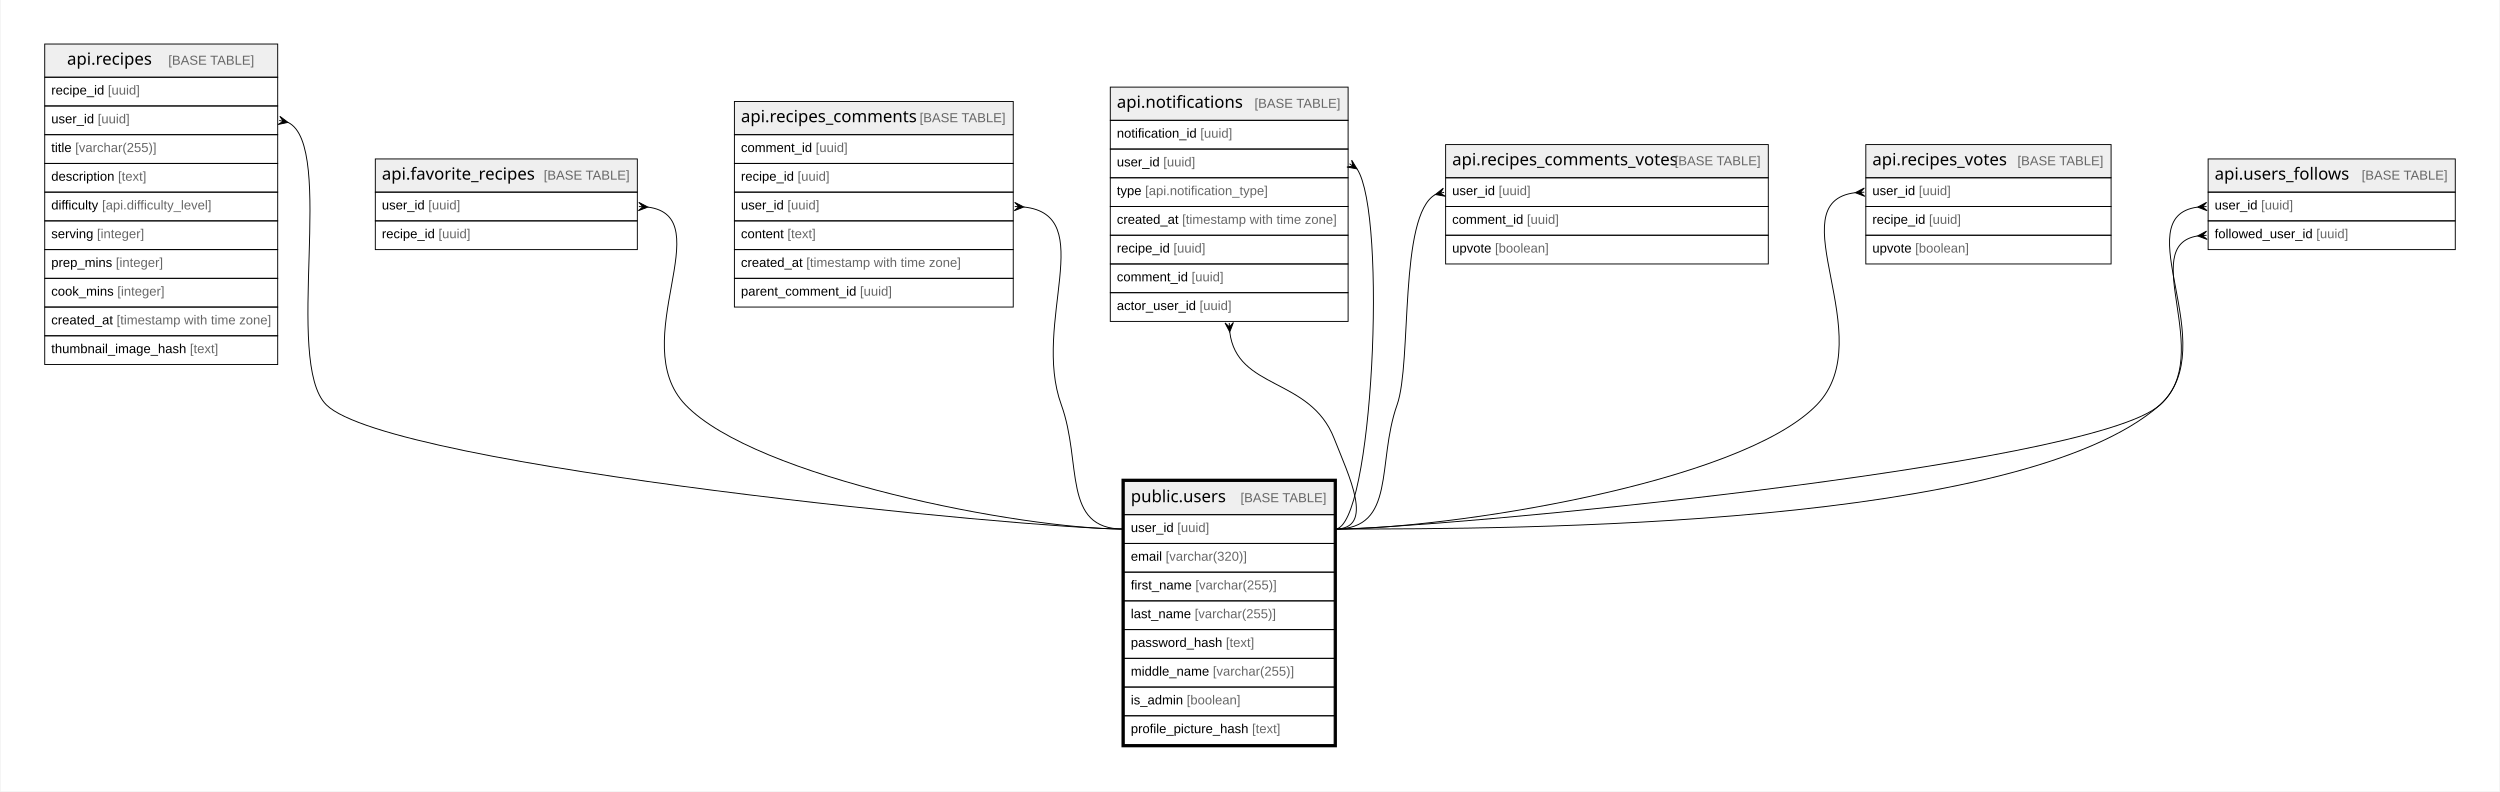
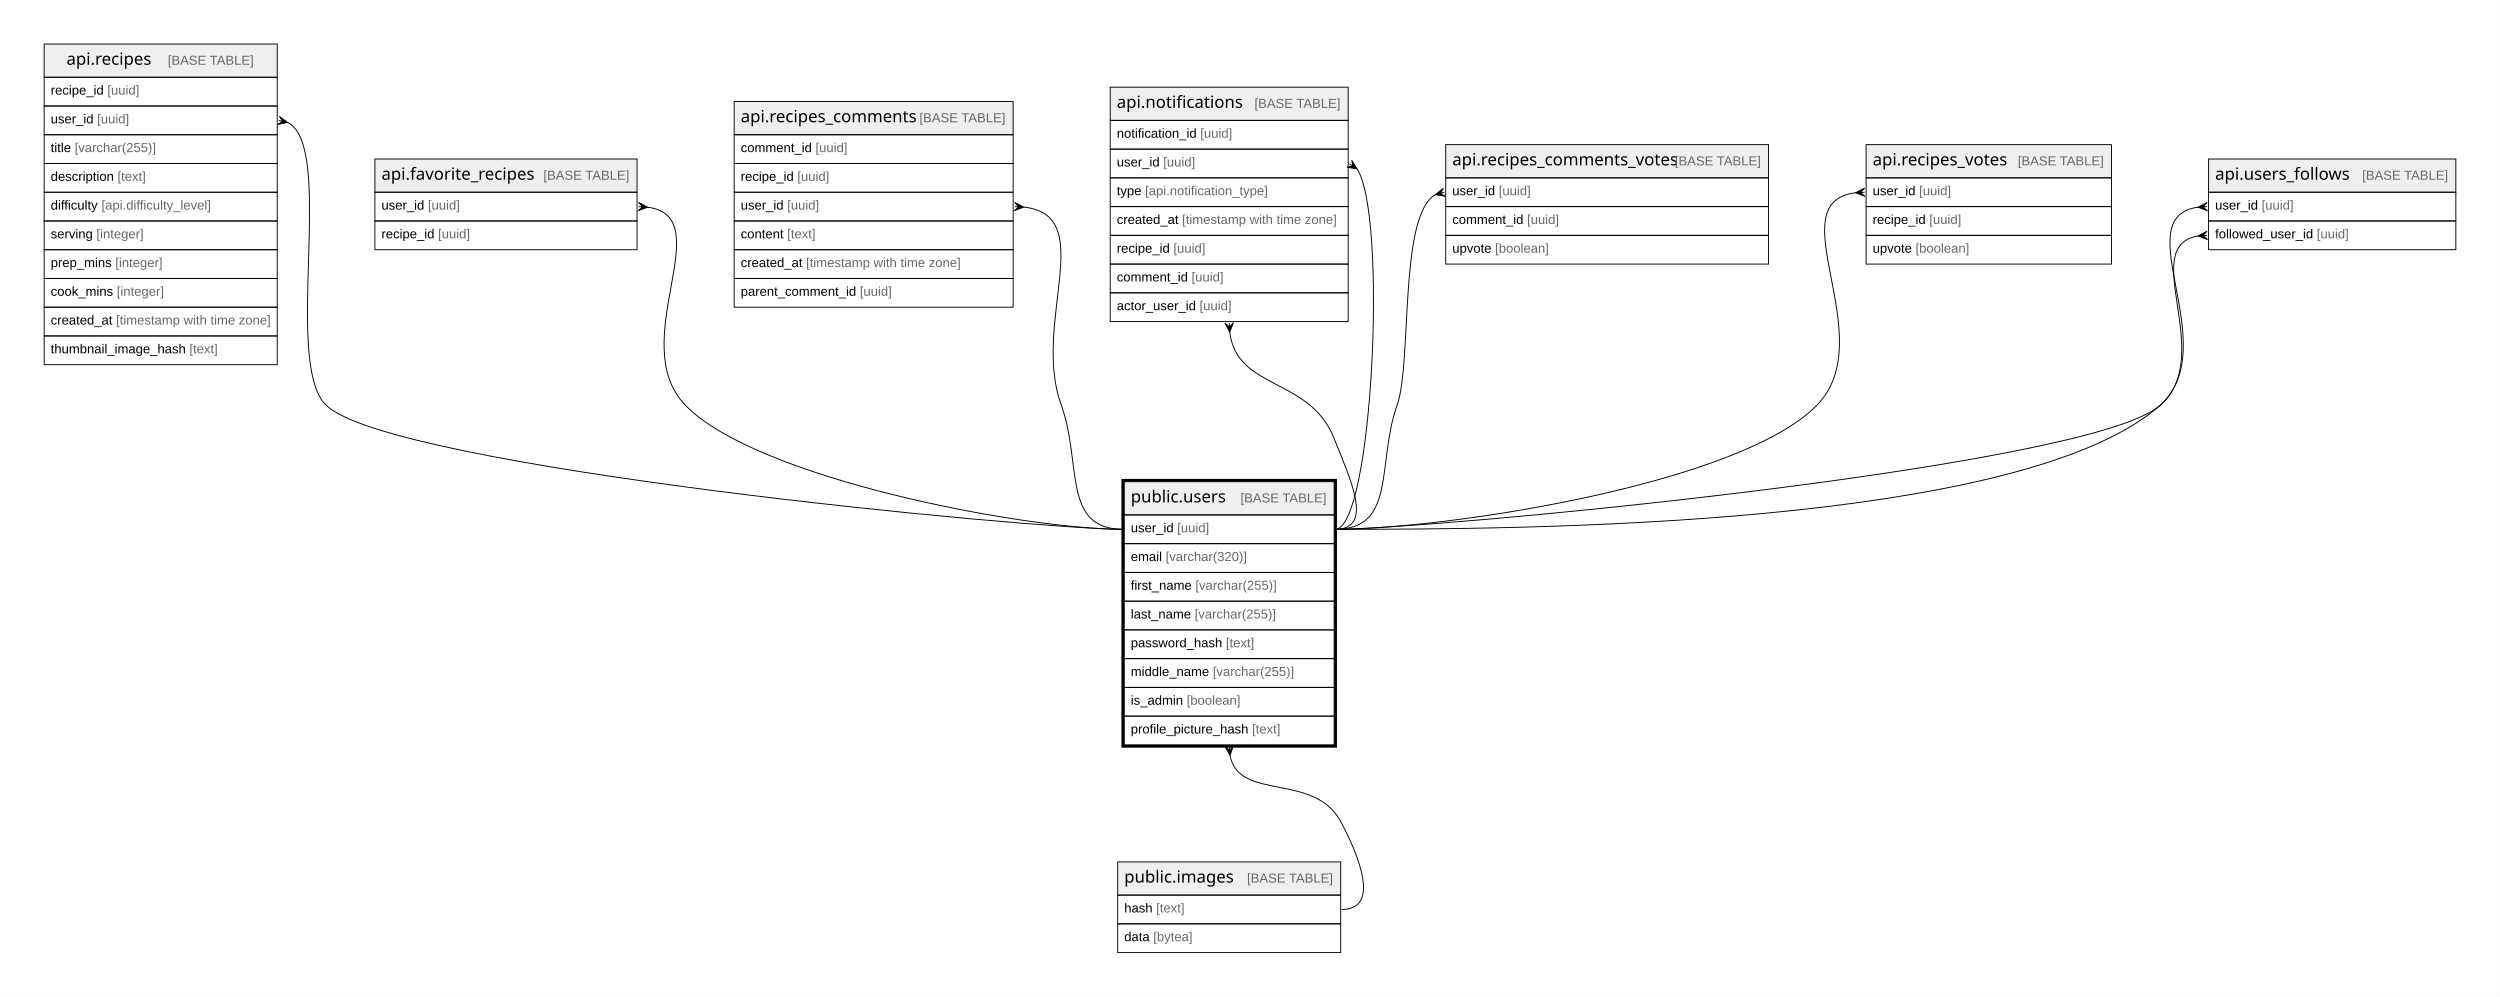
- <svg xmlns="http://www.w3.org/2000/svg" width="2679pt" height="848pt" viewBox="0.00 0.00 2678.77 848.40">
-   <g id="graph0" class="graph" transform="scale(1 1) rotate(0) translate(4 844.4)">
-     <polygon fill="white" stroke="none" points="-4,4 -4,-844.4 2674.77,-844.4 2674.77,4 -4,4" />
+ <svg xmlns="http://www.w3.org/2000/svg" width="2679pt" height="1068pt" viewBox="0.00 0.00 2678.77 1068.00">
+   <g id="graph0" class="graph" transform="scale(1 1) rotate(0) translate(4 1064)">
+     <polygon fill="white" stroke="none" points="-4,4 -4,-1064 2674.77,-1064 2674.77,4 -4,4" />
    <g id="node1" class="node">
-       <polygon fill="#efefef" stroke="none" points="1200.6,-292.6 1200.6,-328.2 1425.57,-328.2 1425.57,-292.6 1200.6,-292.6" />
-       <polygon fill="none" stroke="black" points="1200.6,-292.6 1200.6,-328.2 1425.57,-328.2 1425.57,-292.6 1200.6,-292.6" />
-       <text text-anchor="start" x="1207.6" y="-306" font-family="Arial Bold" font-size="18.00">public.users</text>
-       <text text-anchor="start" x="1294.08" y="-306" font-family="Arial" font-size="14.00">    </text>
-       <text text-anchor="start" x="1325.2" y="-306" font-family="Arial" font-size="14.00" fill="#666666">[BASE TABLE]</text>
-       <polygon fill="none" stroke="black" points="1200.6,-261.8 1200.6,-292.6 1425.57,-292.6 1425.57,-261.8 1200.6,-261.8" />
-       <text text-anchor="start" x="1207.6" y="-274" font-family="Arial" font-size="14.00">user_id </text>
-       <text text-anchor="start" x="1257.41" y="-274" font-family="Arial" font-size="14.00" fill="#666666">[uuid]</text>
-       <polygon fill="none" stroke="black" points="1200.6,-231 1200.6,-261.8 1425.57,-261.8 1425.57,-231 1200.6,-231" />
-       <text text-anchor="start" x="1207.6" y="-243.2" font-family="Arial" font-size="14.00">email </text>
-       <text text-anchor="start" x="1244.94" y="-243.2" font-family="Arial" font-size="14.00" fill="#666666">[varchar(320)]</text>
-       <polygon fill="none" stroke="black" points="1200.6,-200.2 1200.6,-231 1425.57,-231 1425.57,-200.2 1200.6,-200.2" />
-       <text text-anchor="start" x="1207.6" y="-212.4" font-family="Arial" font-size="14.00">first_name </text>
-       <text text-anchor="start" x="1276.85" y="-212.4" font-family="Arial" font-size="14.00" fill="#666666">[varchar(255)]</text>
-       <polygon fill="none" stroke="black" points="1200.6,-169.4 1200.6,-200.2 1425.57,-200.2 1425.57,-169.4 1200.6,-169.4" />
-       <text text-anchor="start" x="1207.6" y="-181.6" font-family="Arial" font-size="14.00">last_name </text>
-       <text text-anchor="start" x="1276.08" y="-181.6" font-family="Arial" font-size="14.00" fill="#666666">[varchar(255)]</text>
-       <polygon fill="none" stroke="black" points="1200.6,-138.6 1200.6,-169.4 1425.57,-169.4 1425.57,-138.6 1200.6,-138.6" />
-       <text text-anchor="start" x="1207.6" y="-150.8" font-family="Arial" font-size="14.00">password_hash </text>
-       <text text-anchor="start" x="1309.55" y="-150.8" font-family="Arial" font-size="14.00" fill="#666666">[text]</text>
-       <polygon fill="none" stroke="black" points="1200.6,-107.8 1200.6,-138.6 1425.57,-138.6 1425.57,-107.8 1200.6,-107.8" />
-       <text text-anchor="start" x="1207.6" y="-120" font-family="Arial" font-size="14.00">middle_name </text>
-       <text text-anchor="start" x="1295.54" y="-120" font-family="Arial" font-size="14.00" fill="#666666">[varchar(255)]</text>
-       <polygon fill="none" stroke="black" points="1200.6,-77 1200.6,-107.8 1425.57,-107.8 1425.57,-77 1200.6,-77" />
-       <text text-anchor="start" x="1207.6" y="-89.2" font-family="Arial" font-size="14.00">is_admin </text>
-       <text text-anchor="start" x="1267.52" y="-89.2" font-family="Arial" font-size="14.00" fill="#666666">[boolean]</text>
-       <polygon fill="none" stroke="black" points="1200.6,-46.2 1200.6,-77 1425.57,-77 1425.57,-46.2 1200.6,-46.2" />
-       <text text-anchor="start" x="1207.6" y="-58.4" font-family="Arial" font-size="14.00">profile_picture_hash </text>
-       <text text-anchor="start" x="1337.57" y="-58.4" font-family="Arial" font-size="14.00" fill="#666666">[text]</text>
-       <polygon fill="none" stroke="black" stroke-width="3" points="1199.1,-44.7 1199.1,-329.7 1427.07,-329.7 1427.07,-44.7 1199.1,-44.7" />
+       <polygon fill="#efefef" stroke="none" points="1200.6,-512.2 1200.6,-547.8 1425.57,-547.8 1425.57,-512.2 1200.6,-512.2" />
+       <polygon fill="none" stroke="black" points="1200.6,-512.2 1200.6,-547.8 1425.57,-547.8 1425.57,-512.2 1200.6,-512.2" />
+       <text text-anchor="start" x="1207.6" y="-525.6" font-family="Arial Bold" font-size="18.00">public.users</text>
+       <text text-anchor="start" x="1294.08" y="-525.6" font-family="Arial" font-size="14.00">    </text>
+       <text text-anchor="start" x="1325.2" y="-525.6" font-family="Arial" font-size="14.00" fill="#666666">[BASE TABLE]</text>
+       <polygon fill="none" stroke="black" points="1200.6,-481.4 1200.6,-512.2 1425.57,-512.2 1425.57,-481.4 1200.6,-481.4" />
+       <text text-anchor="start" x="1207.6" y="-493.6" font-family="Arial" font-size="14.00">user_id </text>
+       <text text-anchor="start" x="1257.41" y="-493.6" font-family="Arial" font-size="14.00" fill="#666666">[uuid]</text>
+       <polygon fill="none" stroke="black" points="1200.6,-450.6 1200.6,-481.4 1425.57,-481.4 1425.57,-450.6 1200.6,-450.6" />
+       <text text-anchor="start" x="1207.6" y="-462.8" font-family="Arial" font-size="14.00">email </text>
+       <text text-anchor="start" x="1244.94" y="-462.8" font-family="Arial" font-size="14.00" fill="#666666">[varchar(320)]</text>
+       <polygon fill="none" stroke="black" points="1200.6,-419.8 1200.6,-450.6 1425.57,-450.6 1425.57,-419.8 1200.6,-419.8" />
+       <text text-anchor="start" x="1207.6" y="-432" font-family="Arial" font-size="14.00">first_name </text>
+       <text text-anchor="start" x="1276.85" y="-432" font-family="Arial" font-size="14.00" fill="#666666">[varchar(255)]</text>
+       <polygon fill="none" stroke="black" points="1200.6,-389 1200.6,-419.8 1425.57,-419.8 1425.57,-389 1200.6,-389" />
+       <text text-anchor="start" x="1207.6" y="-401.2" font-family="Arial" font-size="14.00">last_name </text>
+       <text text-anchor="start" x="1276.08" y="-401.2" font-family="Arial" font-size="14.00" fill="#666666">[varchar(255)]</text>
+       <polygon fill="none" stroke="black" points="1200.6,-358.2 1200.6,-389 1425.57,-389 1425.57,-358.2 1200.6,-358.2" />
+       <text text-anchor="start" x="1207.6" y="-370.4" font-family="Arial" font-size="14.00">password_hash </text>
+       <text text-anchor="start" x="1309.55" y="-370.4" font-family="Arial" font-size="14.00" fill="#666666">[text]</text>
+       <polygon fill="none" stroke="black" points="1200.6,-327.4 1200.6,-358.2 1425.57,-358.2 1425.57,-327.4 1200.6,-327.4" />
+       <text text-anchor="start" x="1207.6" y="-339.6" font-family="Arial" font-size="14.00">middle_name </text>
+       <text text-anchor="start" x="1295.54" y="-339.6" font-family="Arial" font-size="14.00" fill="#666666">[varchar(255)]</text>
+       <polygon fill="none" stroke="black" points="1200.6,-296.6 1200.6,-327.4 1425.57,-327.4 1425.57,-296.6 1200.6,-296.6" />
+       <text text-anchor="start" x="1207.6" y="-308.8" font-family="Arial" font-size="14.00">is_admin </text>
+       <text text-anchor="start" x="1267.52" y="-308.8" font-family="Arial" font-size="14.00" fill="#666666">[boolean]</text>
+       <polygon fill="none" stroke="black" points="1200.6,-265.8 1200.6,-296.6 1425.57,-296.6 1425.57,-265.8 1200.6,-265.8" />
+       <text text-anchor="start" x="1207.6" y="-278" font-family="Arial" font-size="14.00">profile_picture_hash </text>
+       <text text-anchor="start" x="1337.57" y="-278" font-family="Arial" font-size="14.00" fill="#666666">[text]</text>
+       <polygon fill="none" stroke="black" stroke-width="3" points="1199.1,-264.3 1199.1,-549.3 1427.07,-549.3 1427.07,-264.3 1199.1,-264.3" />
+     </g>
+     <g id="node9" class="node">
+       <polygon fill="#efefef" stroke="none" points="1193.6,-104.8 1193.6,-140.4 1432.57,-140.4 1432.57,-104.8 1193.6,-104.8" />
+       <polygon fill="none" stroke="black" points="1193.6,-104.8 1193.6,-140.4 1432.57,-140.4 1432.57,-104.8 1193.6,-104.8" />
+       <text text-anchor="start" x="1200.6" y="-118.2" font-family="Arial Bold" font-size="18.00">public.images</text>
+       <text text-anchor="start" x="1301.08" y="-118.2" font-family="Arial" font-size="14.00">    </text>
+       <text text-anchor="start" x="1332.2" y="-118.2" font-family="Arial" font-size="14.00" fill="#666666">[BASE TABLE]</text>
+       <polygon fill="none" stroke="black" points="1193.6,-74 1193.6,-104.8 1432.57,-104.8 1432.57,-74 1193.6,-74" />
+       <text text-anchor="start" x="1200.6" y="-86.2" font-family="Arial" font-size="14.00">hash </text>
+       <text text-anchor="start" x="1234.85" y="-86.2" font-family="Arial" font-size="14.00" fill="#666666">[text]</text>
+       <polygon fill="none" stroke="black" points="1193.6,-43.2 1193.6,-74 1432.57,-74 1432.57,-43.2 1193.6,-43.2" />
+       <text text-anchor="start" x="1200.6" y="-55.4" font-family="Arial" font-size="14.00">data </text>
+       <text text-anchor="start" x="1231.74" y="-55.4" font-family="Arial" font-size="14.00" fill="#666666">[bytea]</text>
+     </g>
+     <g id="edge10" class="edge">
+       <path fill="none" stroke="black" d="M1313.97,-254.54C1323.33,-204.9 1404,-236.87 1432.57,-183.6 1452.36,-146.7 1475.44,-89.4 1433.57,-89.4" />
+       <polygon fill="black" stroke="black" points="1313.98,-254.5 1308.63,-264.08 1313.52,-259.82 1313.14,-264.13 1313.14,-264.13 1313.14,-264.13 1313.52,-259.82 1317.6,-264.86 1313.98,-254.5" />
    </g>
    <g id="node2" class="node">
-       <polygon fill="#efefef" stroke="none" points="43.2,-761.6 43.2,-797.2 292.97,-797.2 292.97,-761.6 43.2,-761.6" />
-       <polygon fill="none" stroke="black" points="43.2,-761.6 43.2,-797.2 292.97,-797.2 292.97,-761.6 43.2,-761.6" />
-       <text text-anchor="start" x="67.11" y="-775" font-family="Arial Bold" font-size="18.00">api.recipes</text>
-       <text text-anchor="start" x="144.57" y="-775" font-family="Arial" font-size="14.00">    </text>
-       <text text-anchor="start" x="175.69" y="-775" font-family="Arial" font-size="14.00" fill="#666666">[BASE TABLE]</text>
-       <polygon fill="none" stroke="black" points="43.2,-730.8 43.2,-761.6 292.97,-761.6 292.97,-730.8 43.2,-730.8" />
-       <text text-anchor="start" x="50.2" y="-743" font-family="Arial" font-size="14.00">recipe_id </text>
-       <text text-anchor="start" x="110.9" y="-743" font-family="Arial" font-size="14.00" fill="#666666">[uuid]</text>
-       <polygon fill="none" stroke="black" points="43.2,-700 43.2,-730.8 292.97,-730.8 292.97,-700 43.2,-700" />
-       <text text-anchor="start" x="50.2" y="-712.2" font-family="Arial" font-size="14.00">user_id </text>
-       <text text-anchor="start" x="100.01" y="-712.2" font-family="Arial" font-size="14.00" fill="#666666">[uuid]</text>
-       <polygon fill="none" stroke="black" points="43.2,-669.2 43.2,-700 292.97,-700 292.97,-669.2 43.2,-669.2" />
-       <text text-anchor="start" x="50.2" y="-681.4" font-family="Arial" font-size="14.00">title </text>
-       <text text-anchor="start" x="75.88" y="-681.4" font-family="Arial" font-size="14.00" fill="#666666">[varchar(255)]</text>
-       <polygon fill="none" stroke="black" points="43.2,-638.4 43.2,-669.2 292.97,-669.2 292.97,-638.4 43.2,-638.4" />
-       <text text-anchor="start" x="50.2" y="-650.6" font-family="Arial" font-size="14.00">description </text>
-       <text text-anchor="start" x="121.79" y="-650.6" font-family="Arial" font-size="14.00" fill="#666666">[text]</text>
-       <polygon fill="none" stroke="black" points="43.2,-607.6 43.2,-638.4 292.97,-638.4 292.97,-607.6 43.2,-607.6" />
-       <text text-anchor="start" x="50.2" y="-619.8" font-family="Arial" font-size="14.00">difficulty </text>
-       <text text-anchor="start" x="104.66" y="-619.8" font-family="Arial" font-size="14.00" fill="#666666">[api.difficulty_level]</text>
-       <polygon fill="none" stroke="black" points="43.2,-576.8 43.2,-607.6 292.97,-607.6 292.97,-576.8 43.2,-576.8" />
-       <text text-anchor="start" x="50.2" y="-589" font-family="Arial" font-size="14.00">serving </text>
-       <text text-anchor="start" x="99.22" y="-589" font-family="Arial" font-size="14.00" fill="#666666">[integer]</text>
-       <polygon fill="none" stroke="black" points="43.2,-546 43.2,-576.8 292.97,-576.8 292.97,-546 43.2,-546" />
-       <text text-anchor="start" x="50.2" y="-558.2" font-family="Arial" font-size="14.00">prep_mins </text>
-       <text text-anchor="start" x="119.45" y="-558.2" font-family="Arial" font-size="14.00" fill="#666666">[integer]</text>
-       <polygon fill="none" stroke="black" points="43.2,-515.2 43.2,-546 292.97,-546 292.97,-515.2 43.2,-515.2" />
-       <text text-anchor="start" x="50.2" y="-527.4" font-family="Arial" font-size="14.00">cook_mins </text>
-       <text text-anchor="start" x="121.01" y="-527.4" font-family="Arial" font-size="14.00" fill="#666666">[integer]</text>
-       <polygon fill="none" stroke="black" points="43.2,-484.4 43.2,-515.2 292.97,-515.2 292.97,-484.4 43.2,-484.4" />
-       <text text-anchor="start" x="50.2" y="-496.6" font-family="Arial" font-size="14.00">created_at </text>
-       <text text-anchor="start" x="120.25" y="-496.6" font-family="Arial" font-size="14.00" fill="#666666">[timestamp with time zone]</text>
-       <polygon fill="none" stroke="black" points="43.2,-453.6 43.2,-484.4 292.97,-484.4 292.97,-453.6 43.2,-453.6" />
-       <text text-anchor="start" x="50.2" y="-465.8" font-family="Arial" font-size="14.00">thumbnail_image_hash </text>
-       <text text-anchor="start" x="198.85" y="-465.8" font-family="Arial" font-size="14.00" fill="#666666">[text]</text>
+       <polygon fill="#efefef" stroke="none" points="43.2,-981.2 43.2,-1016.8 292.97,-1016.8 292.97,-981.2 43.2,-981.2" />
+       <polygon fill="none" stroke="black" points="43.2,-981.2 43.2,-1016.8 292.97,-1016.8 292.97,-981.2 43.2,-981.2" />
+       <text text-anchor="start" x="67.11" y="-994.6" font-family="Arial Bold" font-size="18.00">api.recipes</text>
+       <text text-anchor="start" x="144.57" y="-994.6" font-family="Arial" font-size="14.00">    </text>
+       <text text-anchor="start" x="175.69" y="-994.6" font-family="Arial" font-size="14.00" fill="#666666">[BASE TABLE]</text>
+       <polygon fill="none" stroke="black" points="43.2,-950.4 43.2,-981.2 292.97,-981.2 292.97,-950.4 43.2,-950.4" />
+       <text text-anchor="start" x="50.2" y="-962.6" font-family="Arial" font-size="14.00">recipe_id </text>
+       <text text-anchor="start" x="110.9" y="-962.6" font-family="Arial" font-size="14.00" fill="#666666">[uuid]</text>
+       <polygon fill="none" stroke="black" points="43.2,-919.6 43.2,-950.4 292.97,-950.4 292.97,-919.6 43.2,-919.6" />
+       <text text-anchor="start" x="50.2" y="-931.8" font-family="Arial" font-size="14.00">user_id </text>
+       <text text-anchor="start" x="100.01" y="-931.8" font-family="Arial" font-size="14.00" fill="#666666">[uuid]</text>
+       <polygon fill="none" stroke="black" points="43.2,-888.8 43.2,-919.6 292.97,-919.6 292.97,-888.8 43.2,-888.8" />
+       <text text-anchor="start" x="50.2" y="-901" font-family="Arial" font-size="14.00">title </text>
+       <text text-anchor="start" x="75.88" y="-901" font-family="Arial" font-size="14.00" fill="#666666">[varchar(255)]</text>
+       <polygon fill="none" stroke="black" points="43.2,-858 43.2,-888.8 292.97,-888.8 292.97,-858 43.2,-858" />
+       <text text-anchor="start" x="50.2" y="-870.2" font-family="Arial" font-size="14.00">description </text>
+       <text text-anchor="start" x="121.79" y="-870.2" font-family="Arial" font-size="14.00" fill="#666666">[text]</text>
+       <polygon fill="none" stroke="black" points="43.2,-827.2 43.2,-858 292.97,-858 292.97,-827.2 43.2,-827.2" />
+       <text text-anchor="start" x="50.2" y="-839.4" font-family="Arial" font-size="14.00">difficulty </text>
+       <text text-anchor="start" x="104.66" y="-839.4" font-family="Arial" font-size="14.00" fill="#666666">[api.difficulty_level]</text>
+       <polygon fill="none" stroke="black" points="43.2,-796.4 43.2,-827.2 292.97,-827.2 292.97,-796.4 43.2,-796.4" />
+       <text text-anchor="start" x="50.2" y="-808.6" font-family="Arial" font-size="14.00">serving </text>
+       <text text-anchor="start" x="99.22" y="-808.6" font-family="Arial" font-size="14.00" fill="#666666">[integer]</text>
+       <polygon fill="none" stroke="black" points="43.2,-765.6 43.2,-796.4 292.97,-796.4 292.97,-765.6 43.2,-765.6" />
+       <text text-anchor="start" x="50.2" y="-777.8" font-family="Arial" font-size="14.00">prep_mins </text>
+       <text text-anchor="start" x="119.45" y="-777.8" font-family="Arial" font-size="14.00" fill="#666666">[integer]</text>
+       <polygon fill="none" stroke="black" points="43.2,-734.8 43.2,-765.6 292.97,-765.6 292.97,-734.8 43.2,-734.8" />
+       <text text-anchor="start" x="50.2" y="-747" font-family="Arial" font-size="14.00">cook_mins </text>
+       <text text-anchor="start" x="121.01" y="-747" font-family="Arial" font-size="14.00" fill="#666666">[integer]</text>
+       <polygon fill="none" stroke="black" points="43.2,-704 43.2,-734.8 292.97,-734.8 292.97,-704 43.2,-704" />
+       <text text-anchor="start" x="50.2" y="-716.2" font-family="Arial" font-size="14.00">created_at </text>
+       <text text-anchor="start" x="120.25" y="-716.2" font-family="Arial" font-size="14.00" fill="#666666">[timestamp with time zone]</text>
+       <polygon fill="none" stroke="black" points="43.2,-673.2 43.2,-704 292.97,-704 292.97,-673.2 43.2,-673.2" />
+       <text text-anchor="start" x="50.2" y="-685.4" font-family="Arial" font-size="14.00">thumbnail_image_hash </text>
+       <text text-anchor="start" x="198.85" y="-685.4" font-family="Arial" font-size="14.00" fill="#666666">[text]</text>
    </g>
    <g id="edge1" class="edge">
-       <path fill="none" stroke="black" d="M304.07,-713.17C355.77,-687.95 298.89,-456.07 345.09,-410.4 413.42,-342.84 1103.51,-277.2 1199.6,-277.2" />
-       <polygon fill="black" stroke="black" points="304.06,-713.18 293.33,-710.93 298.85,-714.32 294.62,-715.26 294.62,-715.26 294.62,-715.26 298.85,-714.32 295.27,-719.72 304.06,-713.18" />
+       <path fill="none" stroke="black" d="M304.07,-932.77C355.77,-907.55 298.89,-675.67 345.09,-630 413.42,-562.44 1103.51,-496.8 1199.6,-496.8" />
+       <polygon fill="black" stroke="black" points="304.06,-932.78 293.33,-930.53 298.85,-933.92 294.62,-934.86 294.62,-934.86 294.62,-934.86 298.85,-933.92 295.27,-939.32 304.06,-932.78" />
    </g>
    <g id="node3" class="node">
-       <polygon fill="#efefef" stroke="none" points="397.63,-638.4 397.63,-674 678.54,-674 678.54,-638.4 397.63,-638.4" />
-       <polygon fill="none" stroke="black" points="397.63,-638.4 397.63,-674 678.54,-674 678.54,-638.4 397.63,-638.4" />
-       <text text-anchor="start" x="404.63" y="-651.8" font-family="Arial Bold" font-size="18.00">api.favorite_recipes</text>
-       <text text-anchor="start" x="547.05" y="-651.8" font-family="Arial" font-size="14.00">    </text>
-       <text text-anchor="start" x="578.17" y="-651.8" font-family="Arial" font-size="14.00" fill="#666666">[BASE TABLE]</text>
-       <polygon fill="none" stroke="black" points="397.63,-607.6 397.63,-638.4 678.54,-638.4 678.54,-607.6 397.63,-607.6" />
-       <text text-anchor="start" x="404.63" y="-619.8" font-family="Arial" font-size="14.00">user_id </text>
-       <text text-anchor="start" x="454.43" y="-619.8" font-family="Arial" font-size="14.00" fill="#666666">[uuid]</text>
-       <polygon fill="none" stroke="black" points="397.63,-576.8 397.63,-607.6 678.54,-607.6 678.54,-576.8 397.63,-576.8" />
-       <text text-anchor="start" x="404.63" y="-589" font-family="Arial" font-size="14.00">recipe_id </text>
-       <text text-anchor="start" x="465.33" y="-589" font-family="Arial" font-size="14.00" fill="#666666">[uuid]</text>
+       <polygon fill="#efefef" stroke="none" points="397.63,-858 397.63,-893.6 678.54,-893.6 678.54,-858 397.63,-858" />
+       <polygon fill="none" stroke="black" points="397.63,-858 397.63,-893.6 678.54,-893.6 678.54,-858 397.63,-858" />
+       <text text-anchor="start" x="404.63" y="-871.4" font-family="Arial Bold" font-size="18.00">api.favorite_recipes</text>
+       <text text-anchor="start" x="547.05" y="-871.4" font-family="Arial" font-size="14.00">    </text>
+       <text text-anchor="start" x="578.17" y="-871.4" font-family="Arial" font-size="14.00" fill="#666666">[BASE TABLE]</text>
+       <polygon fill="none" stroke="black" points="397.63,-827.2 397.63,-858 678.54,-858 678.54,-827.2 397.63,-827.2" />
+       <text text-anchor="start" x="404.63" y="-839.4" font-family="Arial" font-size="14.00">user_id </text>
+       <text text-anchor="start" x="454.43" y="-839.4" font-family="Arial" font-size="14.00" fill="#666666">[uuid]</text>
+       <polygon fill="none" stroke="black" points="397.63,-796.4 397.63,-827.2 678.54,-827.2 678.54,-796.4 397.63,-796.4" />
+       <text text-anchor="start" x="404.63" y="-808.6" font-family="Arial" font-size="14.00">recipe_id </text>
+       <text text-anchor="start" x="465.33" y="-808.6" font-family="Arial" font-size="14.00" fill="#666666">[uuid]</text>
    </g>
    <g id="edge2" class="edge">
-       <path fill="none" stroke="black" d="M689.5,-622.42C768.47,-612.53 665.4,-477.93 730.09,-410.4 805.11,-332.08 1091.15,-277.2 1199.6,-277.2" />
-       <polygon fill="black" stroke="black" points="689.86,-622.4 679.62,-618.49 684.54,-622.71 680.21,-622.96 680.21,-622.96 680.21,-622.96 684.54,-622.71 680.14,-627.47 689.86,-622.4" />
+       <path fill="none" stroke="black" d="M689.5,-842.02C768.47,-832.13 665.4,-697.53 730.09,-630 805.11,-551.68 1091.15,-496.8 1199.6,-496.8" />
+       <polygon fill="black" stroke="black" points="689.86,-842 679.62,-838.09 684.54,-842.31 680.21,-842.56 680.21,-842.56 680.21,-842.56 684.54,-842.31 680.14,-847.07 689.86,-842" />
    </g>
    <g id="node4" class="node">
-       <polygon fill="#efefef" stroke="none" points="782.62,-700 782.62,-735.6 1081.55,-735.6 1081.55,-700 782.62,-700" />
-       <polygon fill="none" stroke="black" points="782.62,-700 782.62,-735.6 1081.55,-735.6 1081.55,-700 782.62,-700" />
-       <text text-anchor="start" x="789.62" y="-713.4" font-family="Arial Bold" font-size="18.00">api.recipes_comments</text>
-       <text text-anchor="start" x="950.06" y="-713.4" font-family="Arial" font-size="14.00">    </text>
-       <text text-anchor="start" x="981.18" y="-713.4" font-family="Arial" font-size="14.00" fill="#666666">[BASE TABLE]</text>
-       <polygon fill="none" stroke="black" points="782.62,-669.2 782.62,-700 1081.55,-700 1081.55,-669.2 782.62,-669.2" />
-       <text text-anchor="start" x="789.62" y="-681.4" font-family="Arial" font-size="14.00">comment_id </text>
-       <text text-anchor="start" x="869.76" y="-681.4" font-family="Arial" font-size="14.00" fill="#666666">[uuid]</text>
-       <polygon fill="none" stroke="black" points="782.62,-638.4 782.62,-669.2 1081.55,-669.2 1081.55,-638.4 782.62,-638.4" />
-       <text text-anchor="start" x="789.62" y="-650.6" font-family="Arial" font-size="14.00">recipe_id </text>
-       <text text-anchor="start" x="850.32" y="-650.6" font-family="Arial" font-size="14.00" fill="#666666">[uuid]</text>
-       <polygon fill="none" stroke="black" points="782.62,-607.6 782.62,-638.4 1081.55,-638.4 1081.55,-607.6 782.62,-607.6" />
-       <text text-anchor="start" x="789.62" y="-619.8" font-family="Arial" font-size="14.00">user_id </text>
-       <text text-anchor="start" x="839.43" y="-619.8" font-family="Arial" font-size="14.00" fill="#666666">[uuid]</text>
-       <polygon fill="none" stroke="black" points="782.62,-576.8 782.62,-607.6 1081.55,-607.6 1081.55,-576.8 782.62,-576.8" />
-       <text text-anchor="start" x="789.62" y="-589" font-family="Arial" font-size="14.00">content </text>
-       <text text-anchor="start" x="839.43" y="-589" font-family="Arial" font-size="14.00" fill="#666666">[text]</text>
-       <polygon fill="none" stroke="black" points="782.62,-546 782.62,-576.8 1081.55,-576.8 1081.55,-546 782.62,-546" />
-       <text text-anchor="start" x="789.62" y="-558.2" font-family="Arial" font-size="14.00">created_at </text>
-       <text text-anchor="start" x="859.67" y="-558.2" font-family="Arial" font-size="14.00" fill="#666666">[timestamp with time zone]</text>
-       <polygon fill="none" stroke="black" points="782.62,-515.2 782.62,-546 1081.55,-546 1081.55,-515.2 782.62,-515.2" />
-       <text text-anchor="start" x="789.62" y="-527.4" font-family="Arial" font-size="14.00">parent_comment_id </text>
-       <text text-anchor="start" x="917.25" y="-527.4" font-family="Arial" font-size="14.00" fill="#666666">[uuid]</text>
+       <polygon fill="#efefef" stroke="none" points="782.62,-919.6 782.62,-955.2 1081.55,-955.2 1081.55,-919.6 782.62,-919.6" />
+       <polygon fill="none" stroke="black" points="782.62,-919.6 782.62,-955.2 1081.55,-955.2 1081.55,-919.6 782.62,-919.6" />
+       <text text-anchor="start" x="789.62" y="-933" font-family="Arial Bold" font-size="18.00">api.recipes_comments</text>
+       <text text-anchor="start" x="950.06" y="-933" font-family="Arial" font-size="14.00">    </text>
+       <text text-anchor="start" x="981.18" y="-933" font-family="Arial" font-size="14.00" fill="#666666">[BASE TABLE]</text>
+       <polygon fill="none" stroke="black" points="782.62,-888.8 782.62,-919.6 1081.55,-919.6 1081.55,-888.8 782.62,-888.8" />
+       <text text-anchor="start" x="789.62" y="-901" font-family="Arial" font-size="14.00">comment_id </text>
+       <text text-anchor="start" x="869.76" y="-901" font-family="Arial" font-size="14.00" fill="#666666">[uuid]</text>
+       <polygon fill="none" stroke="black" points="782.62,-858 782.62,-888.8 1081.55,-888.8 1081.55,-858 782.62,-858" />
+       <text text-anchor="start" x="789.62" y="-870.2" font-family="Arial" font-size="14.00">recipe_id </text>
+       <text text-anchor="start" x="850.32" y="-870.2" font-family="Arial" font-size="14.00" fill="#666666">[uuid]</text>
+       <polygon fill="none" stroke="black" points="782.62,-827.2 782.62,-858 1081.55,-858 1081.55,-827.2 782.62,-827.2" />
+       <text text-anchor="start" x="789.62" y="-839.4" font-family="Arial" font-size="14.00">user_id </text>
+       <text text-anchor="start" x="839.43" y="-839.4" font-family="Arial" font-size="14.00" fill="#666666">[uuid]</text>
+       <polygon fill="none" stroke="black" points="782.62,-796.4 782.62,-827.2 1081.55,-827.2 1081.55,-796.4 782.62,-796.4" />
+       <text text-anchor="start" x="789.62" y="-808.6" font-family="Arial" font-size="14.00">content </text>
+       <text text-anchor="start" x="839.43" y="-808.6" font-family="Arial" font-size="14.00" fill="#666666">[text]</text>
+       <polygon fill="none" stroke="black" points="782.62,-765.6 782.62,-796.4 1081.55,-796.4 1081.55,-765.6 782.62,-765.6" />
+       <text text-anchor="start" x="789.62" y="-777.8" font-family="Arial" font-size="14.00">created_at </text>
+       <text text-anchor="start" x="859.67" y="-777.8" font-family="Arial" font-size="14.00" fill="#666666">[timestamp with time zone]</text>
+       <polygon fill="none" stroke="black" points="782.62,-734.8 782.62,-765.6 1081.55,-765.6 1081.55,-734.8 782.62,-734.8" />
+       <text text-anchor="start" x="789.62" y="-747" font-family="Arial" font-size="14.00">parent_comment_id </text>
+       <text text-anchor="start" x="917.25" y="-747" font-family="Arial" font-size="14.00" fill="#666666">[uuid]</text>
    </g>
    <g id="edge3" class="edge">
-       <path fill="none" stroke="black" d="M1092.65,-622.51C1173.91,-614.04 1101.17,-498.3 1133.09,-410.4 1155.67,-348.2 1133.43,-277.2 1199.6,-277.2" />
-       <polygon fill="black" stroke="black" points="1092.87,-622.5 1082.67,-618.49 1087.55,-622.76 1083.22,-622.97 1083.22,-622.97 1083.22,-622.97 1087.55,-622.76 1083.11,-627.48 1092.87,-622.5" />
+       <path fill="none" stroke="black" d="M1092.65,-842.11C1173.91,-833.64 1101.17,-717.9 1133.09,-630 1155.67,-567.8 1133.43,-496.8 1199.6,-496.8" />
+       <polygon fill="black" stroke="black" points="1092.87,-842.1 1082.67,-838.09 1087.55,-842.36 1083.22,-842.57 1083.22,-842.57 1083.22,-842.57 1087.55,-842.36 1083.11,-847.08 1092.87,-842.1" />
    </g>
    <g id="node5" class="node">
-       <polygon fill="#efefef" stroke="none" points="1185.6,-715.4 1185.6,-751 1440.57,-751 1440.57,-715.4 1185.6,-715.4" />
-       <polygon fill="none" stroke="black" points="1185.6,-715.4 1185.6,-751 1440.57,-751 1440.57,-715.4 1185.6,-715.4" />
-       <text text-anchor="start" x="1192.6" y="-728.8" font-family="Arial Bold" font-size="18.00">api.notifications</text>
-       <text text-anchor="start" x="1309.08" y="-728.8" font-family="Arial" font-size="14.00">    </text>
-       <text text-anchor="start" x="1340.19" y="-728.8" font-family="Arial" font-size="14.00" fill="#666666">[BASE TABLE]</text>
-       <polygon fill="none" stroke="black" points="1185.6,-684.6 1185.6,-715.4 1440.57,-715.4 1440.57,-684.6 1185.6,-684.6" />
-       <text text-anchor="start" x="1192.6" y="-696.8" font-family="Arial" font-size="14.00">notification_id </text>
-       <text text-anchor="start" x="1282.11" y="-696.8" font-family="Arial" font-size="14.00" fill="#666666">[uuid]</text>
-       <polygon fill="none" stroke="black" points="1185.6,-653.8 1185.6,-684.6 1440.57,-684.6 1440.57,-653.8 1185.6,-653.8" />
-       <text text-anchor="start" x="1192.6" y="-666" font-family="Arial" font-size="14.00">user_id </text>
-       <text text-anchor="start" x="1242.41" y="-666" font-family="Arial" font-size="14.00" fill="#666666">[uuid]</text>
-       <polygon fill="none" stroke="black" points="1185.6,-623 1185.6,-653.8 1440.57,-653.8 1440.57,-623 1185.6,-623" />
-       <text text-anchor="start" x="1192.6" y="-635.2" font-family="Arial" font-size="14.00">type </text>
-       <text text-anchor="start" x="1222.96" y="-635.2" font-family="Arial" font-size="14.00" fill="#666666">[api.notification_type]</text>
-       <polygon fill="none" stroke="black" points="1185.6,-592.2 1185.6,-623 1440.57,-623 1440.57,-592.2 1185.6,-592.2" />
-       <text text-anchor="start" x="1192.6" y="-604.4" font-family="Arial" font-size="14.00">created_at </text>
-       <text text-anchor="start" x="1262.65" y="-604.4" font-family="Arial" font-size="14.00" fill="#666666">[timestamp with time zone]</text>
-       <polygon fill="none" stroke="black" points="1185.6,-561.4 1185.6,-592.2 1440.57,-592.2 1440.57,-561.4 1185.6,-561.4" />
-       <text text-anchor="start" x="1192.6" y="-573.6" font-family="Arial" font-size="14.00">recipe_id </text>
-       <text text-anchor="start" x="1253.31" y="-573.6" font-family="Arial" font-size="14.00" fill="#666666">[uuid]</text>
-       <polygon fill="none" stroke="black" points="1185.6,-530.6 1185.6,-561.4 1440.57,-561.4 1440.57,-530.6 1185.6,-530.6" />
-       <text text-anchor="start" x="1192.6" y="-542.8" font-family="Arial" font-size="14.00">comment_id </text>
-       <text text-anchor="start" x="1272.75" y="-542.8" font-family="Arial" font-size="14.00" fill="#666666">[uuid]</text>
-       <polygon fill="none" stroke="black" points="1185.6,-499.8 1185.6,-530.6 1440.57,-530.6 1440.57,-499.8 1185.6,-499.8" />
-       <text text-anchor="start" x="1192.6" y="-512" font-family="Arial" font-size="14.00">actor_user_id </text>
-       <text text-anchor="start" x="1281.32" y="-512" font-family="Arial" font-size="14.00" fill="#666666">[uuid]</text>
+       <polygon fill="#efefef" stroke="none" points="1185.6,-935 1185.6,-970.6 1440.57,-970.6 1440.57,-935 1185.6,-935" />
+       <polygon fill="none" stroke="black" points="1185.6,-935 1185.6,-970.6 1440.57,-970.6 1440.57,-935 1185.6,-935" />
+       <text text-anchor="start" x="1192.6" y="-948.4" font-family="Arial Bold" font-size="18.00">api.notifications</text>
+       <text text-anchor="start" x="1309.08" y="-948.4" font-family="Arial" font-size="14.00">    </text>
+       <text text-anchor="start" x="1340.19" y="-948.4" font-family="Arial" font-size="14.00" fill="#666666">[BASE TABLE]</text>
+       <polygon fill="none" stroke="black" points="1185.6,-904.2 1185.6,-935 1440.57,-935 1440.57,-904.2 1185.6,-904.2" />
+       <text text-anchor="start" x="1192.6" y="-916.4" font-family="Arial" font-size="14.00">notification_id </text>
+       <text text-anchor="start" x="1282.11" y="-916.4" font-family="Arial" font-size="14.00" fill="#666666">[uuid]</text>
+       <polygon fill="none" stroke="black" points="1185.6,-873.4 1185.6,-904.2 1440.57,-904.2 1440.57,-873.4 1185.6,-873.4" />
+       <text text-anchor="start" x="1192.6" y="-885.6" font-family="Arial" font-size="14.00">user_id </text>
+       <text text-anchor="start" x="1242.41" y="-885.6" font-family="Arial" font-size="14.00" fill="#666666">[uuid]</text>
+       <polygon fill="none" stroke="black" points="1185.6,-842.6 1185.6,-873.4 1440.57,-873.4 1440.57,-842.6 1185.6,-842.6" />
+       <text text-anchor="start" x="1192.6" y="-854.8" font-family="Arial" font-size="14.00">type </text>
+       <text text-anchor="start" x="1222.96" y="-854.8" font-family="Arial" font-size="14.00" fill="#666666">[api.notification_type]</text>
+       <polygon fill="none" stroke="black" points="1185.6,-811.8 1185.6,-842.6 1440.57,-842.6 1440.57,-811.8 1185.6,-811.8" />
+       <text text-anchor="start" x="1192.6" y="-824" font-family="Arial" font-size="14.00">created_at </text>
+       <text text-anchor="start" x="1262.65" y="-824" font-family="Arial" font-size="14.00" fill="#666666">[timestamp with time zone]</text>
+       <polygon fill="none" stroke="black" points="1185.6,-781 1185.6,-811.8 1440.57,-811.8 1440.57,-781 1185.6,-781" />
+       <text text-anchor="start" x="1192.6" y="-793.2" font-family="Arial" font-size="14.00">recipe_id </text>
+       <text text-anchor="start" x="1253.31" y="-793.2" font-family="Arial" font-size="14.00" fill="#666666">[uuid]</text>
+       <polygon fill="none" stroke="black" points="1185.6,-750.2 1185.6,-781 1440.57,-781 1440.57,-750.2 1185.6,-750.2" />
+       <text text-anchor="start" x="1192.6" y="-762.4" font-family="Arial" font-size="14.00">comment_id </text>
+       <text text-anchor="start" x="1272.75" y="-762.4" font-family="Arial" font-size="14.00" fill="#666666">[uuid]</text>
+       <polygon fill="none" stroke="black" points="1185.6,-719.4 1185.6,-750.2 1440.57,-750.2 1440.57,-719.4 1185.6,-719.4" />
+       <text text-anchor="start" x="1192.6" y="-731.6" font-family="Arial" font-size="14.00">actor_user_id </text>
+       <text text-anchor="start" x="1281.32" y="-731.6" font-family="Arial" font-size="14.00" fill="#666666">[uuid]</text>
    </g>
    <g id="edge4" class="edge">
-       <path fill="none" stroke="black" d="M1313.68,-488.53C1321.28,-425.96 1399.75,-440.43 1425.57,-374.4 1441.3,-334.16 1469.77,-277.2 1426.57,-277.2" />
-       <polygon fill="black" stroke="black" points="1313.68,-488.48 1308.61,-498.21 1313.37,-493.81 1313.12,-498.13 1313.12,-498.13 1313.12,-498.13 1313.37,-493.81 1317.6,-498.73 1313.68,-488.48" />
+       <path fill="none" stroke="black" d="M1313.68,-708.13C1321.28,-645.56 1399.75,-660.03 1425.57,-594 1441.3,-553.76 1469.77,-496.8 1426.57,-496.8" />
+       <polygon fill="black" stroke="black" points="1313.68,-708.08 1308.61,-717.81 1313.37,-713.41 1313.12,-717.73 1313.12,-717.73 1313.12,-717.73 1313.37,-713.41 1317.6,-718.33 1313.68,-708.08" />
    </g>
    <g id="edge5" class="edge">
-       <path fill="none" stroke="black" d="M1450.11,-663.35C1482.84,-614.59 1467.01,-277.2 1426.57,-277.2" />
-       <polygon fill="black" stroke="black" points="1450.1,-663.36 1439.3,-665.3 1445.69,-666.38 1442.12,-668.82 1442.12,-668.82 1442.12,-668.82 1445.69,-666.38 1444.38,-672.72 1450.1,-663.36" />
+       <path fill="none" stroke="black" d="M1450.11,-882.95C1482.84,-834.19 1467.01,-496.8 1426.57,-496.8" />
+       <polygon fill="black" stroke="black" points="1450.1,-882.96 1439.3,-884.9 1445.69,-885.98 1442.12,-888.42 1442.12,-888.42 1442.12,-888.42 1445.69,-885.98 1444.38,-892.32 1450.1,-882.96" />
    </g>
    <g id="node6" class="node">
-       <polygon fill="#efefef" stroke="none" points="1545.12,-653.8 1545.12,-689.4 1891.05,-689.4 1891.05,-653.8 1545.12,-653.8" />
-       <polygon fill="none" stroke="black" points="1545.12,-653.8 1545.12,-689.4 1891.05,-689.4 1891.05,-653.8 1545.12,-653.8" />
-       <text text-anchor="start" x="1552.12" y="-667.2" font-family="Arial Bold" font-size="18.00">api.recipes_comments_votes</text>
-       <text text-anchor="start" x="1759.56" y="-667.2" font-family="Arial" font-size="14.00">    </text>
-       <text text-anchor="start" x="1790.68" y="-667.2" font-family="Arial" font-size="14.00" fill="#666666">[BASE TABLE]</text>
-       <polygon fill="none" stroke="black" points="1545.12,-623 1545.12,-653.8 1891.05,-653.8 1891.05,-623 1545.12,-623" />
-       <text text-anchor="start" x="1552.12" y="-635.2" font-family="Arial" font-size="14.00">user_id </text>
-       <text text-anchor="start" x="1601.93" y="-635.2" font-family="Arial" font-size="14.00" fill="#666666">[uuid]</text>
-       <polygon fill="none" stroke="black" points="1545.12,-592.2 1545.12,-623 1891.05,-623 1891.05,-592.2 1545.12,-592.2" />
-       <text text-anchor="start" x="1552.12" y="-604.4" font-family="Arial" font-size="14.00">comment_id </text>
-       <text text-anchor="start" x="1632.27" y="-604.4" font-family="Arial" font-size="14.00" fill="#666666">[uuid]</text>
-       <polygon fill="none" stroke="black" points="1545.12,-561.4 1545.12,-592.2 1891.05,-592.2 1891.05,-561.4 1545.12,-561.4" />
-       <text text-anchor="start" x="1552.12" y="-573.6" font-family="Arial" font-size="14.00">upvote </text>
-       <text text-anchor="start" x="1598.05" y="-573.6" font-family="Arial" font-size="14.00" fill="#666666">[boolean]</text>
+       <polygon fill="#efefef" stroke="none" points="1545.12,-873.4 1545.12,-909 1891.05,-909 1891.05,-873.4 1545.12,-873.4" />
+       <polygon fill="none" stroke="black" points="1545.12,-873.4 1545.12,-909 1891.05,-909 1891.05,-873.4 1545.12,-873.4" />
+       <text text-anchor="start" x="1552.12" y="-886.8" font-family="Arial Bold" font-size="18.00">api.recipes_comments_votes</text>
+       <text text-anchor="start" x="1759.56" y="-886.8" font-family="Arial" font-size="14.00">    </text>
+       <text text-anchor="start" x="1790.68" y="-886.8" font-family="Arial" font-size="14.00" fill="#666666">[BASE TABLE]</text>
+       <polygon fill="none" stroke="black" points="1545.12,-842.6 1545.12,-873.4 1891.05,-873.4 1891.05,-842.6 1545.12,-842.6" />
+       <text text-anchor="start" x="1552.12" y="-854.8" font-family="Arial" font-size="14.00">user_id </text>
+       <text text-anchor="start" x="1601.93" y="-854.8" font-family="Arial" font-size="14.00" fill="#666666">[uuid]</text>
+       <polygon fill="none" stroke="black" points="1545.12,-811.8 1545.12,-842.6 1891.05,-842.6 1891.05,-811.8 1545.12,-811.8" />
+       <text text-anchor="start" x="1552.12" y="-824" font-family="Arial" font-size="14.00">comment_id </text>
+       <text text-anchor="start" x="1632.27" y="-824" font-family="Arial" font-size="14.00" fill="#666666">[uuid]</text>
+       <polygon fill="none" stroke="black" points="1545.12,-781 1545.12,-811.8 1891.05,-811.8 1891.05,-781 1545.12,-781" />
+       <text text-anchor="start" x="1552.12" y="-793.2" font-family="Arial" font-size="14.00">upvote </text>
+       <text text-anchor="start" x="1598.05" y="-793.2" font-family="Arial" font-size="14.00" fill="#666666">[boolean]</text>
    </g>
    <g id="edge6" class="edge">
-       <path fill="none" stroke="black" d="M1534.17,-635.85C1494.6,-613.86 1509.26,-455.88 1493.09,-410.4 1470.91,-348.05 1492.74,-277.2 1426.57,-277.2" />
-       <polygon fill="black" stroke="black" points="1534.11,-635.84 1542.68,-642.68 1539.28,-637.16 1543.47,-638.23 1543.47,-638.23 1543.47,-638.23 1539.28,-637.16 1544.91,-633.96 1534.11,-635.84" />
+       <path fill="none" stroke="black" d="M1534.17,-855.45C1494.6,-833.46 1509.26,-675.48 1493.09,-630 1470.91,-567.65 1492.74,-496.8 1426.57,-496.8" />
+       <polygon fill="black" stroke="black" points="1534.11,-855.44 1542.68,-862.28 1539.28,-856.76 1543.47,-857.83 1543.47,-857.83 1543.47,-857.83 1539.28,-856.76 1544.91,-853.56 1534.11,-855.44" />
    </g>
    <g id="node7" class="node">
-       <polygon fill="#efefef" stroke="none" points="1995.61,-653.8 1995.61,-689.4 2258.56,-689.4 2258.56,-653.8 1995.61,-653.8" />
-       <polygon fill="none" stroke="black" points="1995.61,-653.8 1995.61,-689.4 2258.56,-689.4 2258.56,-653.8 1995.61,-653.8" />
-       <text text-anchor="start" x="2002.61" y="-667.2" font-family="Arial Bold" font-size="18.00">api.recipes_votes</text>
-       <text text-anchor="start" x="2127.07" y="-667.2" font-family="Arial" font-size="14.00">    </text>
-       <text text-anchor="start" x="2158.18" y="-667.2" font-family="Arial" font-size="14.00" fill="#666666">[BASE TABLE]</text>
-       <polygon fill="none" stroke="black" points="1995.61,-623 1995.61,-653.8 2258.56,-653.8 2258.56,-623 1995.61,-623" />
-       <text text-anchor="start" x="2002.61" y="-635.2" font-family="Arial" font-size="14.00">user_id </text>
-       <text text-anchor="start" x="2052.42" y="-635.2" font-family="Arial" font-size="14.00" fill="#666666">[uuid]</text>
-       <polygon fill="none" stroke="black" points="1995.61,-592.2 1995.61,-623 2258.56,-623 2258.56,-592.2 1995.61,-592.2" />
-       <text text-anchor="start" x="2002.61" y="-604.4" font-family="Arial" font-size="14.00">recipe_id </text>
-       <text text-anchor="start" x="2063.32" y="-604.4" font-family="Arial" font-size="14.00" fill="#666666">[uuid]</text>
-       <polygon fill="none" stroke="black" points="1995.61,-561.4 1995.61,-592.2 2258.56,-592.2 2258.56,-561.4 1995.61,-561.4" />
-       <text text-anchor="start" x="2002.61" y="-573.6" font-family="Arial" font-size="14.00">upvote </text>
-       <text text-anchor="start" x="2048.54" y="-573.6" font-family="Arial" font-size="14.00" fill="#666666">[boolean]</text>
+       <polygon fill="#efefef" stroke="none" points="1995.61,-873.4 1995.61,-909 2258.56,-909 2258.56,-873.4 1995.61,-873.4" />
+       <polygon fill="none" stroke="black" points="1995.61,-873.4 1995.61,-909 2258.56,-909 2258.56,-873.4 1995.61,-873.4" />
+       <text text-anchor="start" x="2002.61" y="-886.8" font-family="Arial Bold" font-size="18.00">api.recipes_votes</text>
+       <text text-anchor="start" x="2127.07" y="-886.8" font-family="Arial" font-size="14.00">    </text>
+       <text text-anchor="start" x="2158.18" y="-886.8" font-family="Arial" font-size="14.00" fill="#666666">[BASE TABLE]</text>
+       <polygon fill="none" stroke="black" points="1995.61,-842.6 1995.61,-873.4 2258.56,-873.4 2258.56,-842.6 1995.61,-842.6" />
+       <text text-anchor="start" x="2002.61" y="-854.8" font-family="Arial" font-size="14.00">user_id </text>
+       <text text-anchor="start" x="2052.42" y="-854.8" font-family="Arial" font-size="14.00" fill="#666666">[uuid]</text>
+       <polygon fill="none" stroke="black" points="1995.61,-811.8 1995.61,-842.6 2258.56,-842.6 2258.56,-811.8 1995.61,-811.8" />
+       <text text-anchor="start" x="2002.61" y="-824" font-family="Arial" font-size="14.00">recipe_id </text>
+       <text text-anchor="start" x="2063.32" y="-824" font-family="Arial" font-size="14.00" fill="#666666">[uuid]</text>
+       <polygon fill="none" stroke="black" points="1995.61,-781 1995.61,-811.8 2258.56,-811.8 2258.56,-781 1995.61,-781" />
+       <text text-anchor="start" x="2002.61" y="-793.2" font-family="Arial" font-size="14.00">upvote </text>
+       <text text-anchor="start" x="2048.54" y="-793.2" font-family="Arial" font-size="14.00" fill="#666666">[boolean]</text>
    </g>
    <g id="edge7" class="edge">
-       <path fill="none" stroke="black" d="M1984.23,-637.81C1899.48,-627.41 2012.82,-482.26 1943.09,-410.4 1860.54,-325.33 1545.11,-277.2 1426.57,-277.2" />
-       <polygon fill="black" stroke="black" points="1984.3,-637.81 1994.03,-642.87 1989.62,-638.12 1993.95,-638.36 1993.95,-638.36 1993.95,-638.36 1989.62,-638.12 1994.54,-633.89 1984.3,-637.81" />
+       <path fill="none" stroke="black" d="M1984.23,-857.41C1899.48,-847.01 2012.82,-701.86 1943.09,-630 1860.54,-544.93 1545.11,-496.8 1426.57,-496.8" />
+       <polygon fill="black" stroke="black" points="1984.3,-857.41 1994.03,-862.47 1989.62,-857.72 1993.95,-857.96 1993.95,-857.96 1993.95,-857.96 1989.62,-857.72 1994.54,-853.49 1984.3,-857.41" />
    </g>
    <g id="node8" class="node">
-       <polygon fill="#efefef" stroke="none" points="2362.6,-638.4 2362.6,-674 2627.57,-674 2627.57,-638.4 2362.6,-638.4" />
-       <polygon fill="none" stroke="black" points="2362.6,-638.4 2362.6,-674 2627.57,-674 2627.57,-638.4 2362.6,-638.4" />
-       <text text-anchor="start" x="2369.6" y="-651.8" font-family="Arial Bold" font-size="18.00">api.users_follows</text>
-       <text text-anchor="start" x="2496.08" y="-651.8" font-family="Arial" font-size="14.00">    </text>
-       <text text-anchor="start" x="2527.2" y="-651.8" font-family="Arial" font-size="14.00" fill="#666666">[BASE TABLE]</text>
-       <polygon fill="none" stroke="black" points="2362.6,-607.6 2362.6,-638.4 2627.57,-638.4 2627.57,-607.6 2362.6,-607.6" />
-       <text text-anchor="start" x="2369.6" y="-619.8" font-family="Arial" font-size="14.00">user_id </text>
-       <text text-anchor="start" x="2419.41" y="-619.8" font-family="Arial" font-size="14.00" fill="#666666">[uuid]</text>
-       <polygon fill="none" stroke="black" points="2362.6,-576.8 2362.6,-607.6 2627.57,-607.6 2627.57,-576.8 2362.6,-576.8" />
-       <text text-anchor="start" x="2369.6" y="-589" font-family="Arial" font-size="14.00">followed_user_id </text>
-       <text text-anchor="start" x="2478.56" y="-589" font-family="Arial" font-size="14.00" fill="#666666">[uuid]</text>
+       <polygon fill="#efefef" stroke="none" points="2362.6,-858 2362.6,-893.6 2627.57,-893.6 2627.57,-858 2362.6,-858" />
+       <polygon fill="none" stroke="black" points="2362.6,-858 2362.6,-893.6 2627.57,-893.6 2627.57,-858 2362.6,-858" />
+       <text text-anchor="start" x="2369.6" y="-871.4" font-family="Arial Bold" font-size="18.00">api.users_follows</text>
+       <text text-anchor="start" x="2496.08" y="-871.4" font-family="Arial" font-size="14.00">    </text>
+       <text text-anchor="start" x="2527.2" y="-871.4" font-family="Arial" font-size="14.00" fill="#666666">[BASE TABLE]</text>
+       <polygon fill="none" stroke="black" points="2362.6,-827.2 2362.6,-858 2627.57,-858 2627.57,-827.2 2362.6,-827.2" />
+       <text text-anchor="start" x="2369.6" y="-839.4" font-family="Arial" font-size="14.00">user_id </text>
+       <text text-anchor="start" x="2419.41" y="-839.4" font-family="Arial" font-size="14.00" fill="#666666">[uuid]</text>
+       <polygon fill="none" stroke="black" points="2362.6,-796.4 2362.6,-827.2 2627.57,-827.2 2627.57,-796.4 2362.6,-796.4" />
+       <text text-anchor="start" x="2369.6" y="-808.6" font-family="Arial" font-size="14.00">followed_user_id </text>
+       <text text-anchor="start" x="2478.56" y="-808.6" font-family="Arial" font-size="14.00" fill="#666666">[uuid]</text>
    </g>
    <g id="edge8" class="edge">
-       <path fill="none" stroke="black" d="M2351.36,-591.45C2286.06,-581 2371.06,-463.49 2311.09,-410.4 2162.25,-278.64 1625.35,-277.2 1426.57,-277.2" />
-       <polygon fill="black" stroke="black" points="2351.29,-591.45 2360.94,-596.66 2356.61,-591.84 2360.93,-592.15 2360.93,-592.15 2360.93,-592.15 2356.61,-591.84 2361.59,-587.69 2351.29,-591.45" />
+       <path fill="none" stroke="black" d="M2351.36,-811.05C2286.06,-800.6 2371.06,-683.09 2311.09,-630 2162.25,-498.24 1625.35,-496.8 1426.57,-496.8" />
+       <polygon fill="black" stroke="black" points="2351.29,-811.05 2360.94,-816.26 2356.61,-811.44 2360.93,-811.75 2360.93,-811.75 2360.93,-811.75 2356.61,-811.44 2361.59,-807.29 2351.29,-811.05" />
    </g>
    <g id="edge9" class="edge">
-       <path fill="none" stroke="black" d="M2351.18,-622.34C2273.42,-611.65 2379.78,-473.57 2311.09,-410.4 2237.93,-343.13 1525.96,-277.2 1426.57,-277.2" />
-       <polygon fill="black" stroke="black" points="2351.29,-622.35 2360.98,-627.47 2356.61,-622.68 2360.93,-622.96 2360.93,-622.96 2360.93,-622.96 2356.61,-622.68 2361.55,-618.49 2351.29,-622.35" />
+       <path fill="none" stroke="black" d="M2351.18,-841.94C2273.42,-831.25 2379.78,-693.17 2311.09,-630 2237.93,-562.73 1525.96,-496.8 1426.57,-496.8" />
+       <polygon fill="black" stroke="black" points="2351.29,-841.95 2360.98,-847.07 2356.61,-842.28 2360.93,-842.56 2360.93,-842.56 2360.93,-842.56 2356.61,-842.28 2361.55,-838.09 2351.29,-841.95" />
    </g>
  </g>
</svg>
